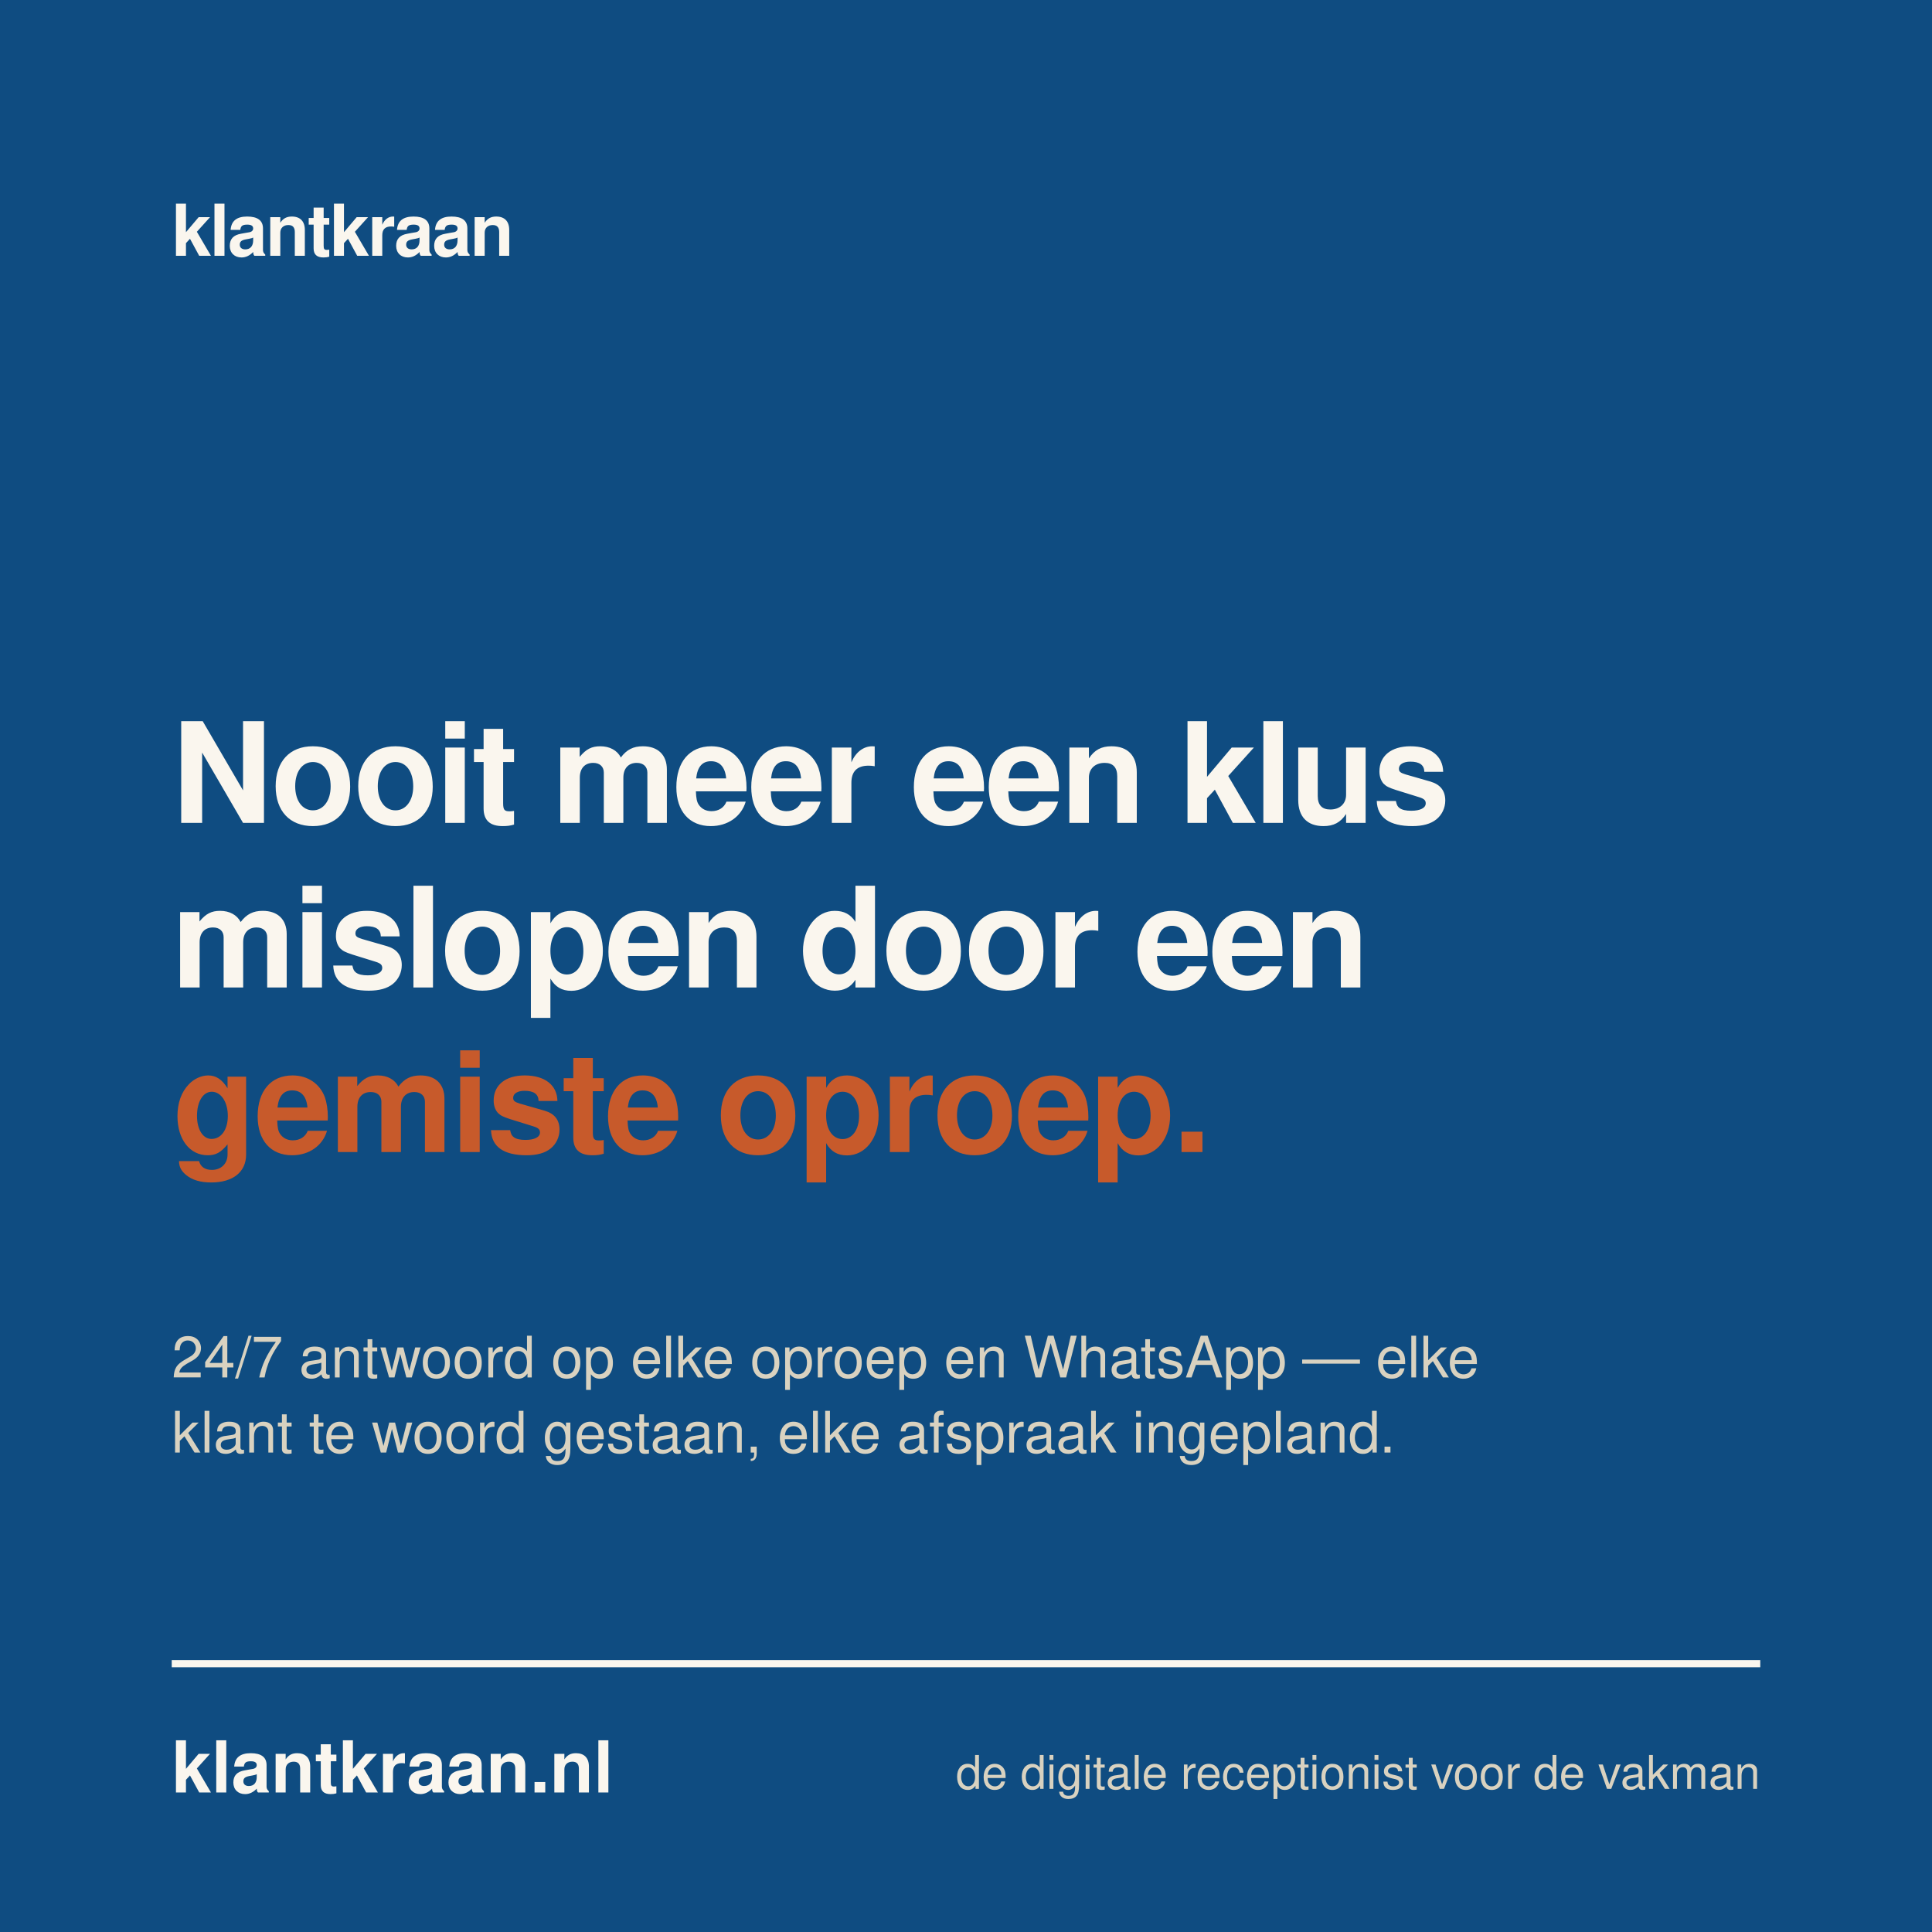
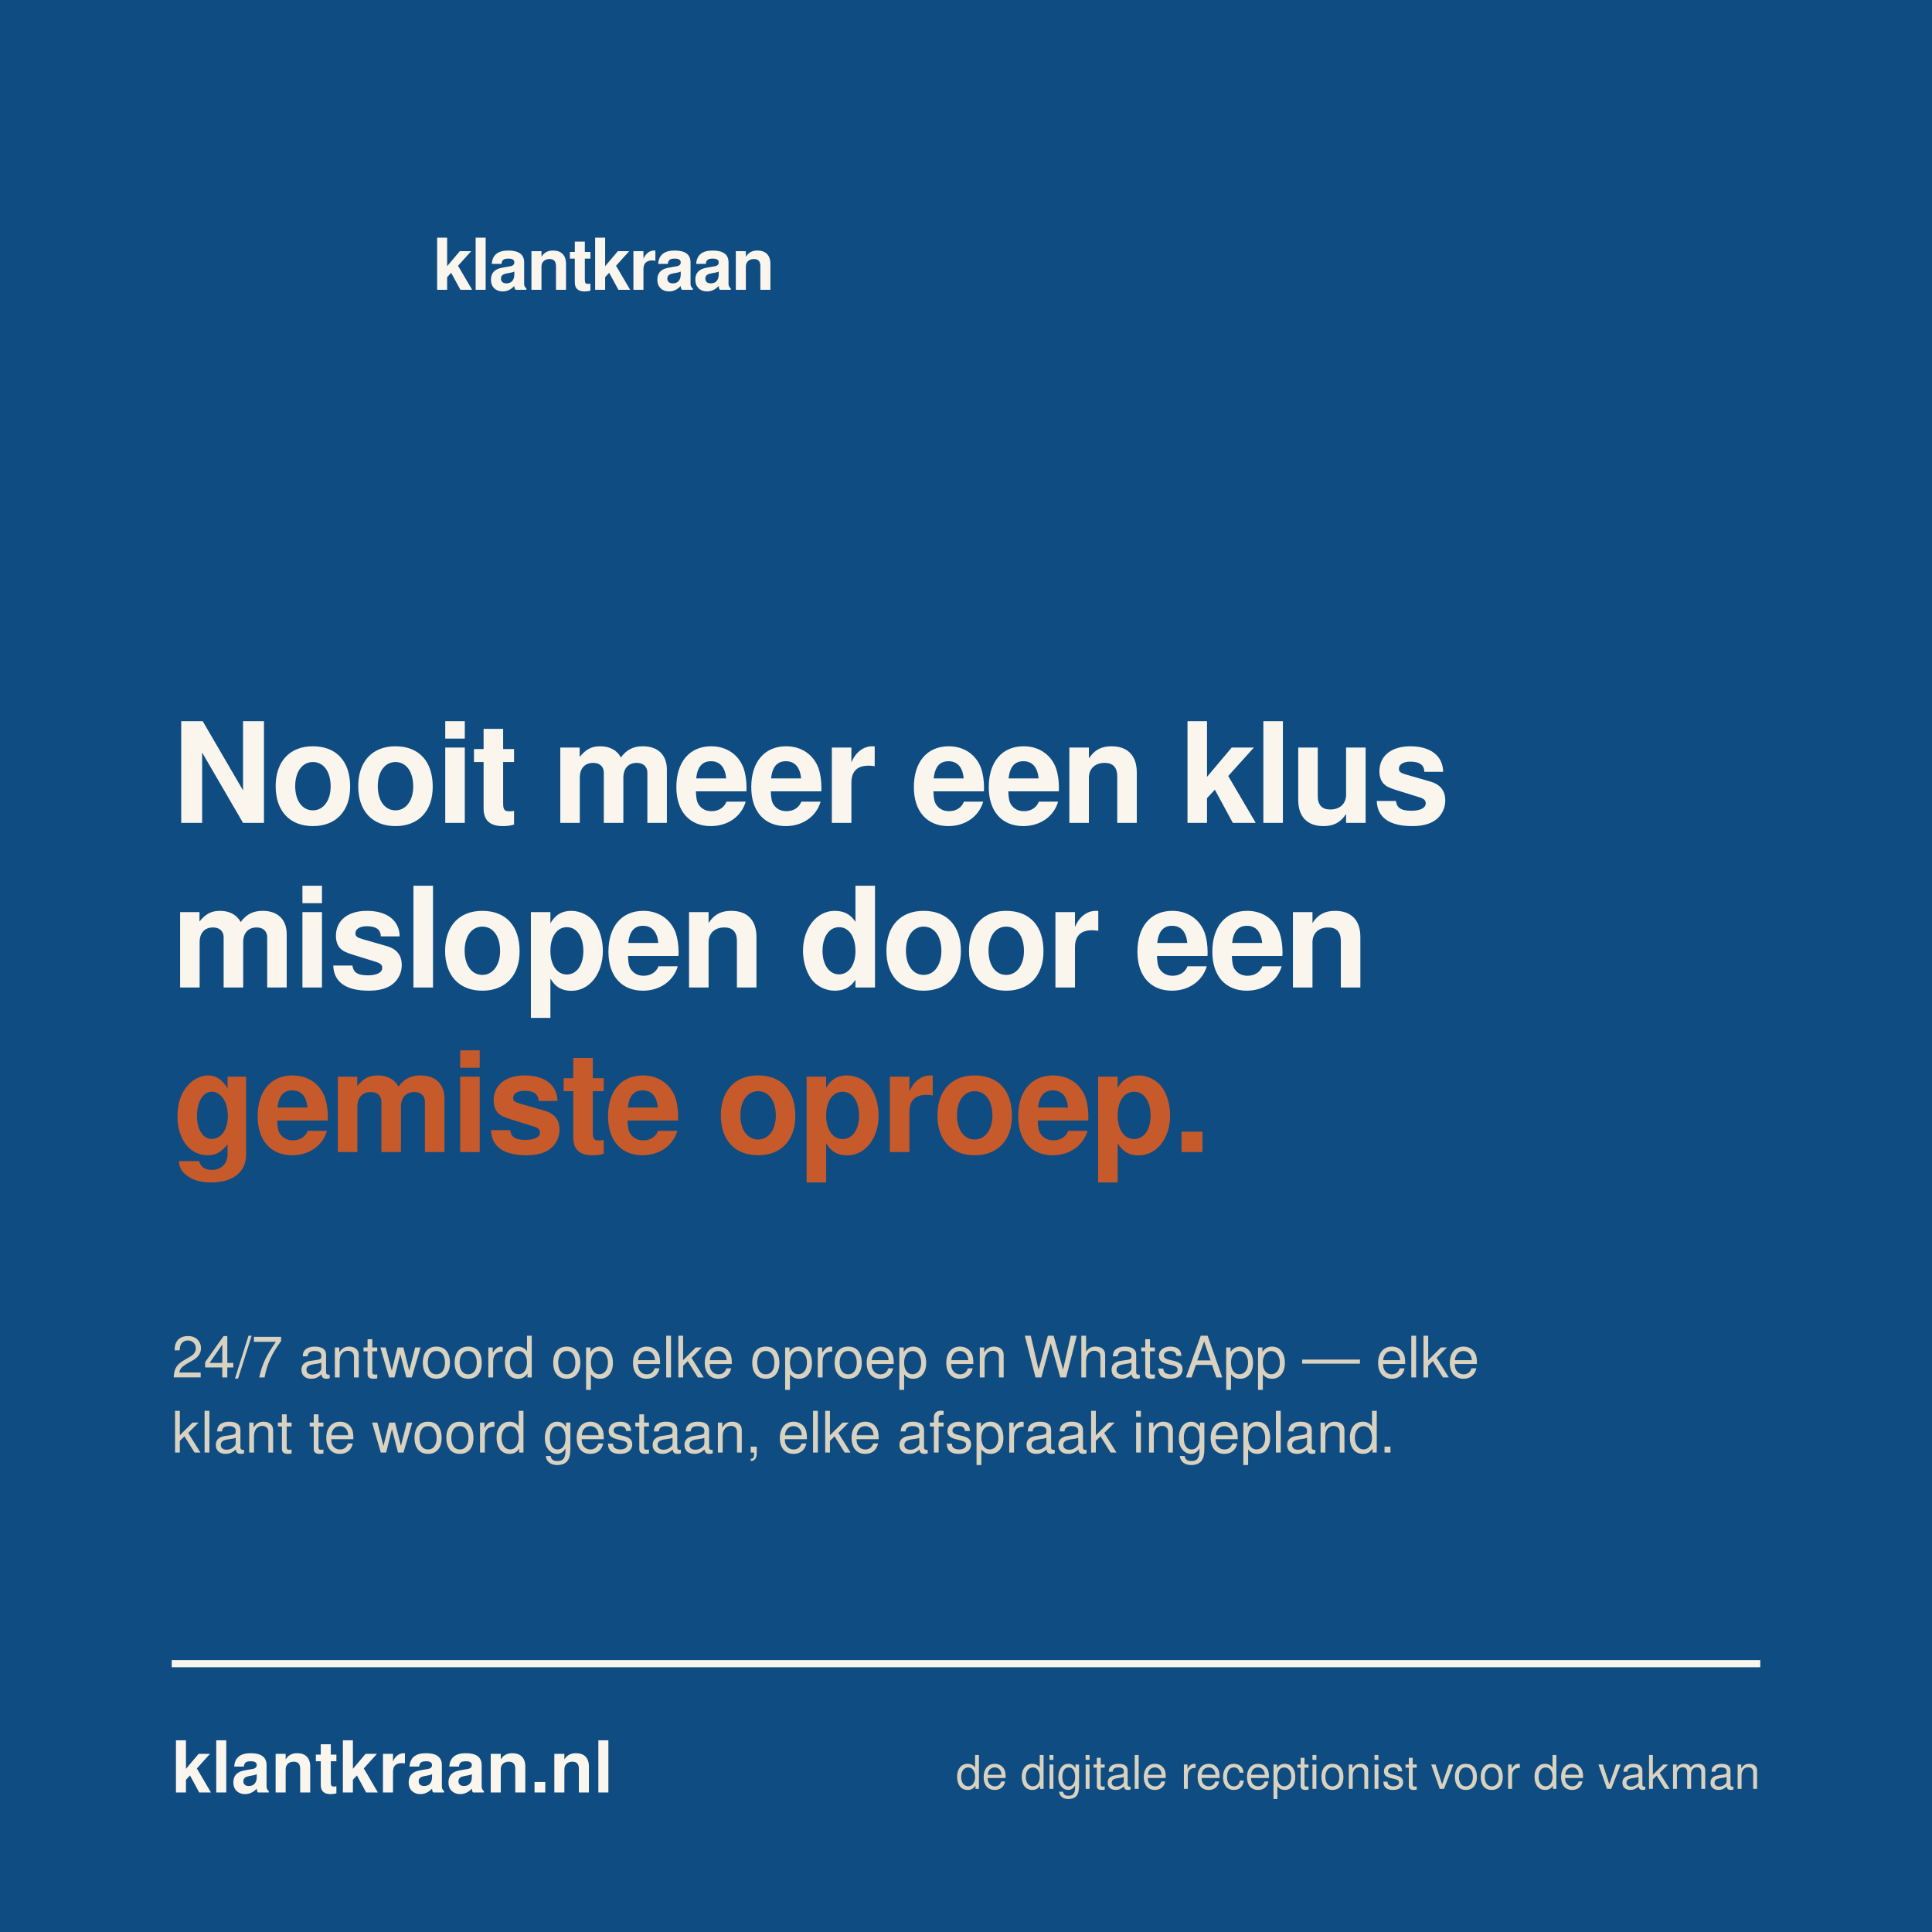
<svg xmlns="http://www.w3.org/2000/svg" width="1080" height="1080" viewBox="0 0 1080 1080">
  <rect width="1080" height="1080" fill="#0F4C81" />
-   <text x="96" y="143" font-family="Helvetica Neue, Helvetica, Arial, sans-serif" font-size="40" font-weight="700" letter-spacing="-1" fill="#FAF6EE">klantkraan</text>
+   <text x="242" y="162" font-family="Helvetica Neue, Helvetica, Arial, sans-serif" font-size="40" font-weight="700" letter-spacing="-1" fill="#FAF6EE">klantkraan</text>
  <text x="96" y="460" font-family="Helvetica Neue, Helvetica, Arial, sans-serif" font-size="78" font-weight="700" letter-spacing="-1.5" fill="#FAF6EE">Nooit meer een klus</text>
  <text x="96" y="552" font-family="Helvetica Neue, Helvetica, Arial, sans-serif" font-size="78" font-weight="700" letter-spacing="-1.5" fill="#FAF6EE">mislopen door een</text>
  <text x="96" y="644" font-family="Helvetica Neue, Helvetica, Arial, sans-serif" font-size="78" font-weight="700" letter-spacing="-1.5" fill="#C75A2B">gemiste oproep.</text>
  <text x="96" y="770" font-family="Helvetica Neue, Helvetica, Arial, sans-serif" font-size="32" fill="#d9d2c0">24/7 antwoord op elke oproep en WhatsApp — elke</text>
  <text x="96" y="812" font-family="Helvetica Neue, Helvetica, Arial, sans-serif" font-size="32" fill="#d9d2c0">klant te woord gestaan, elke afspraak ingepland.</text>
  <rect x="96" y="928" width="888" height="4" fill="#FAF6EE" />
  <text x="96" y="1002" font-family="Helvetica Neue, Helvetica, Arial, sans-serif" font-size="40" font-weight="700" fill="#FAF6EE">klantkraan.nl</text>
  <text x="984" y="1000" text-anchor="end" font-family="Helvetica Neue, Helvetica, Arial, sans-serif" font-size="26" fill="#d9d2c0">de digitale receptionist voor de vakman</text>
</svg>
